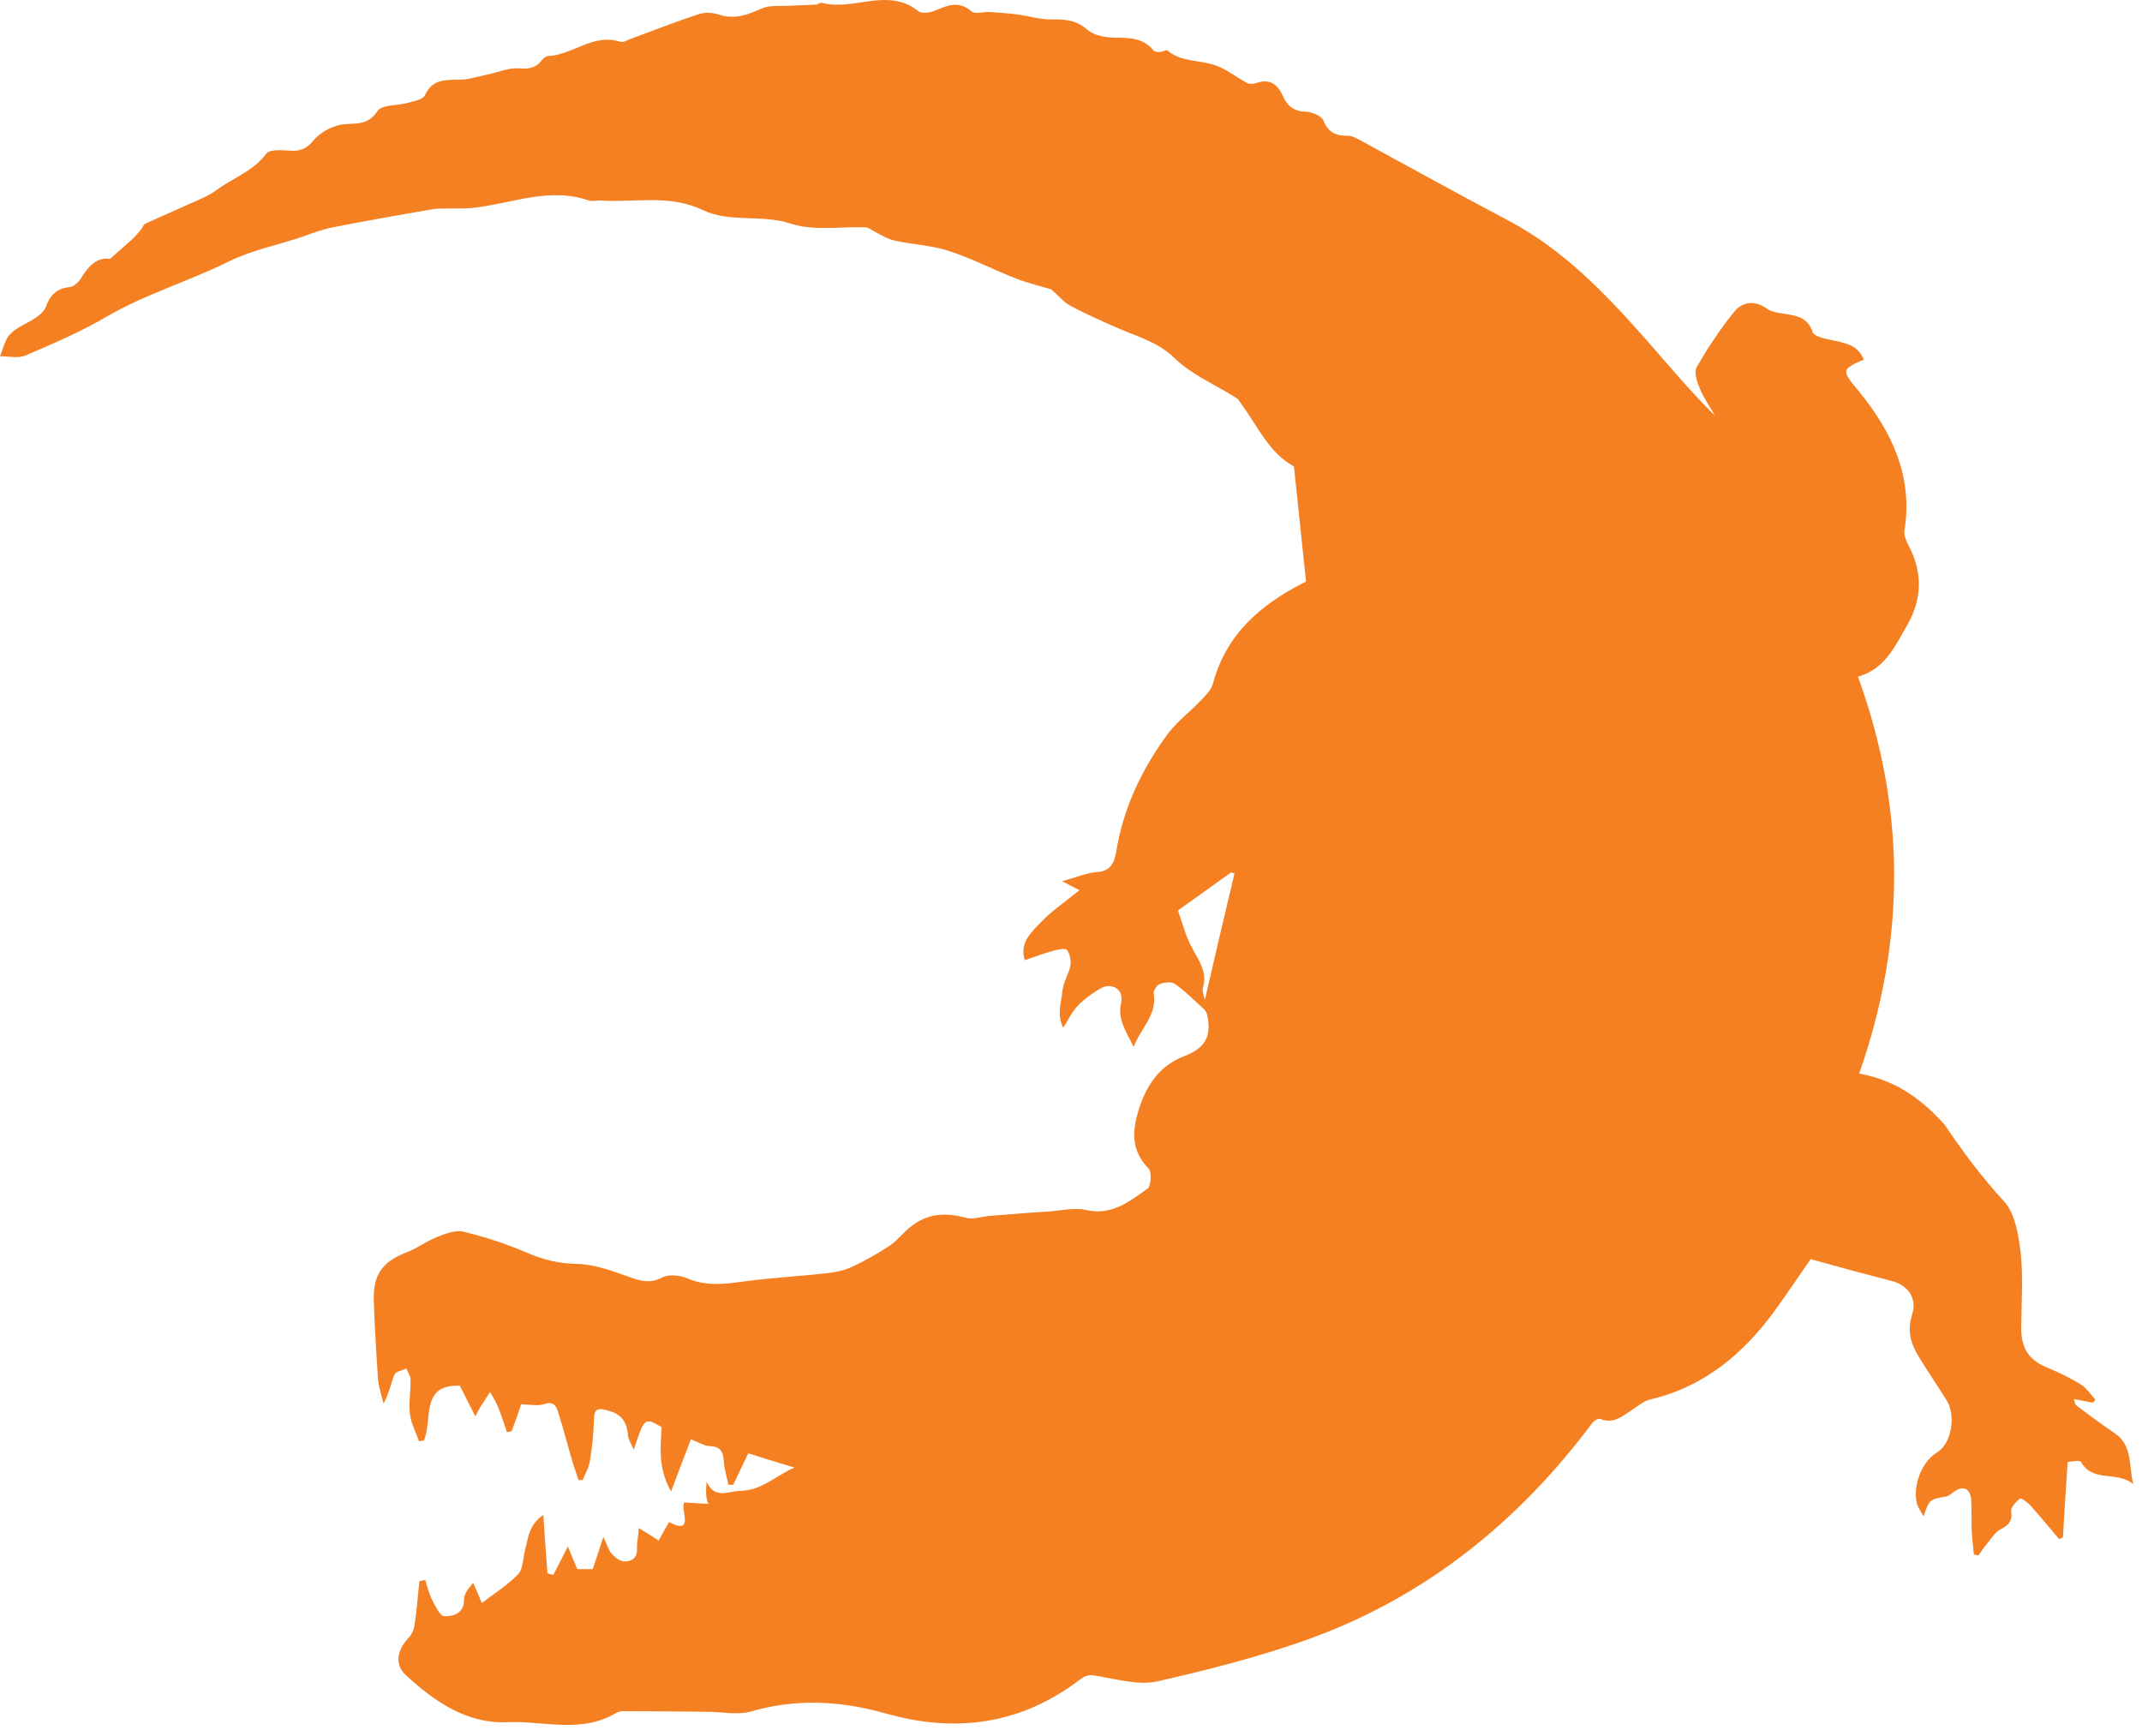
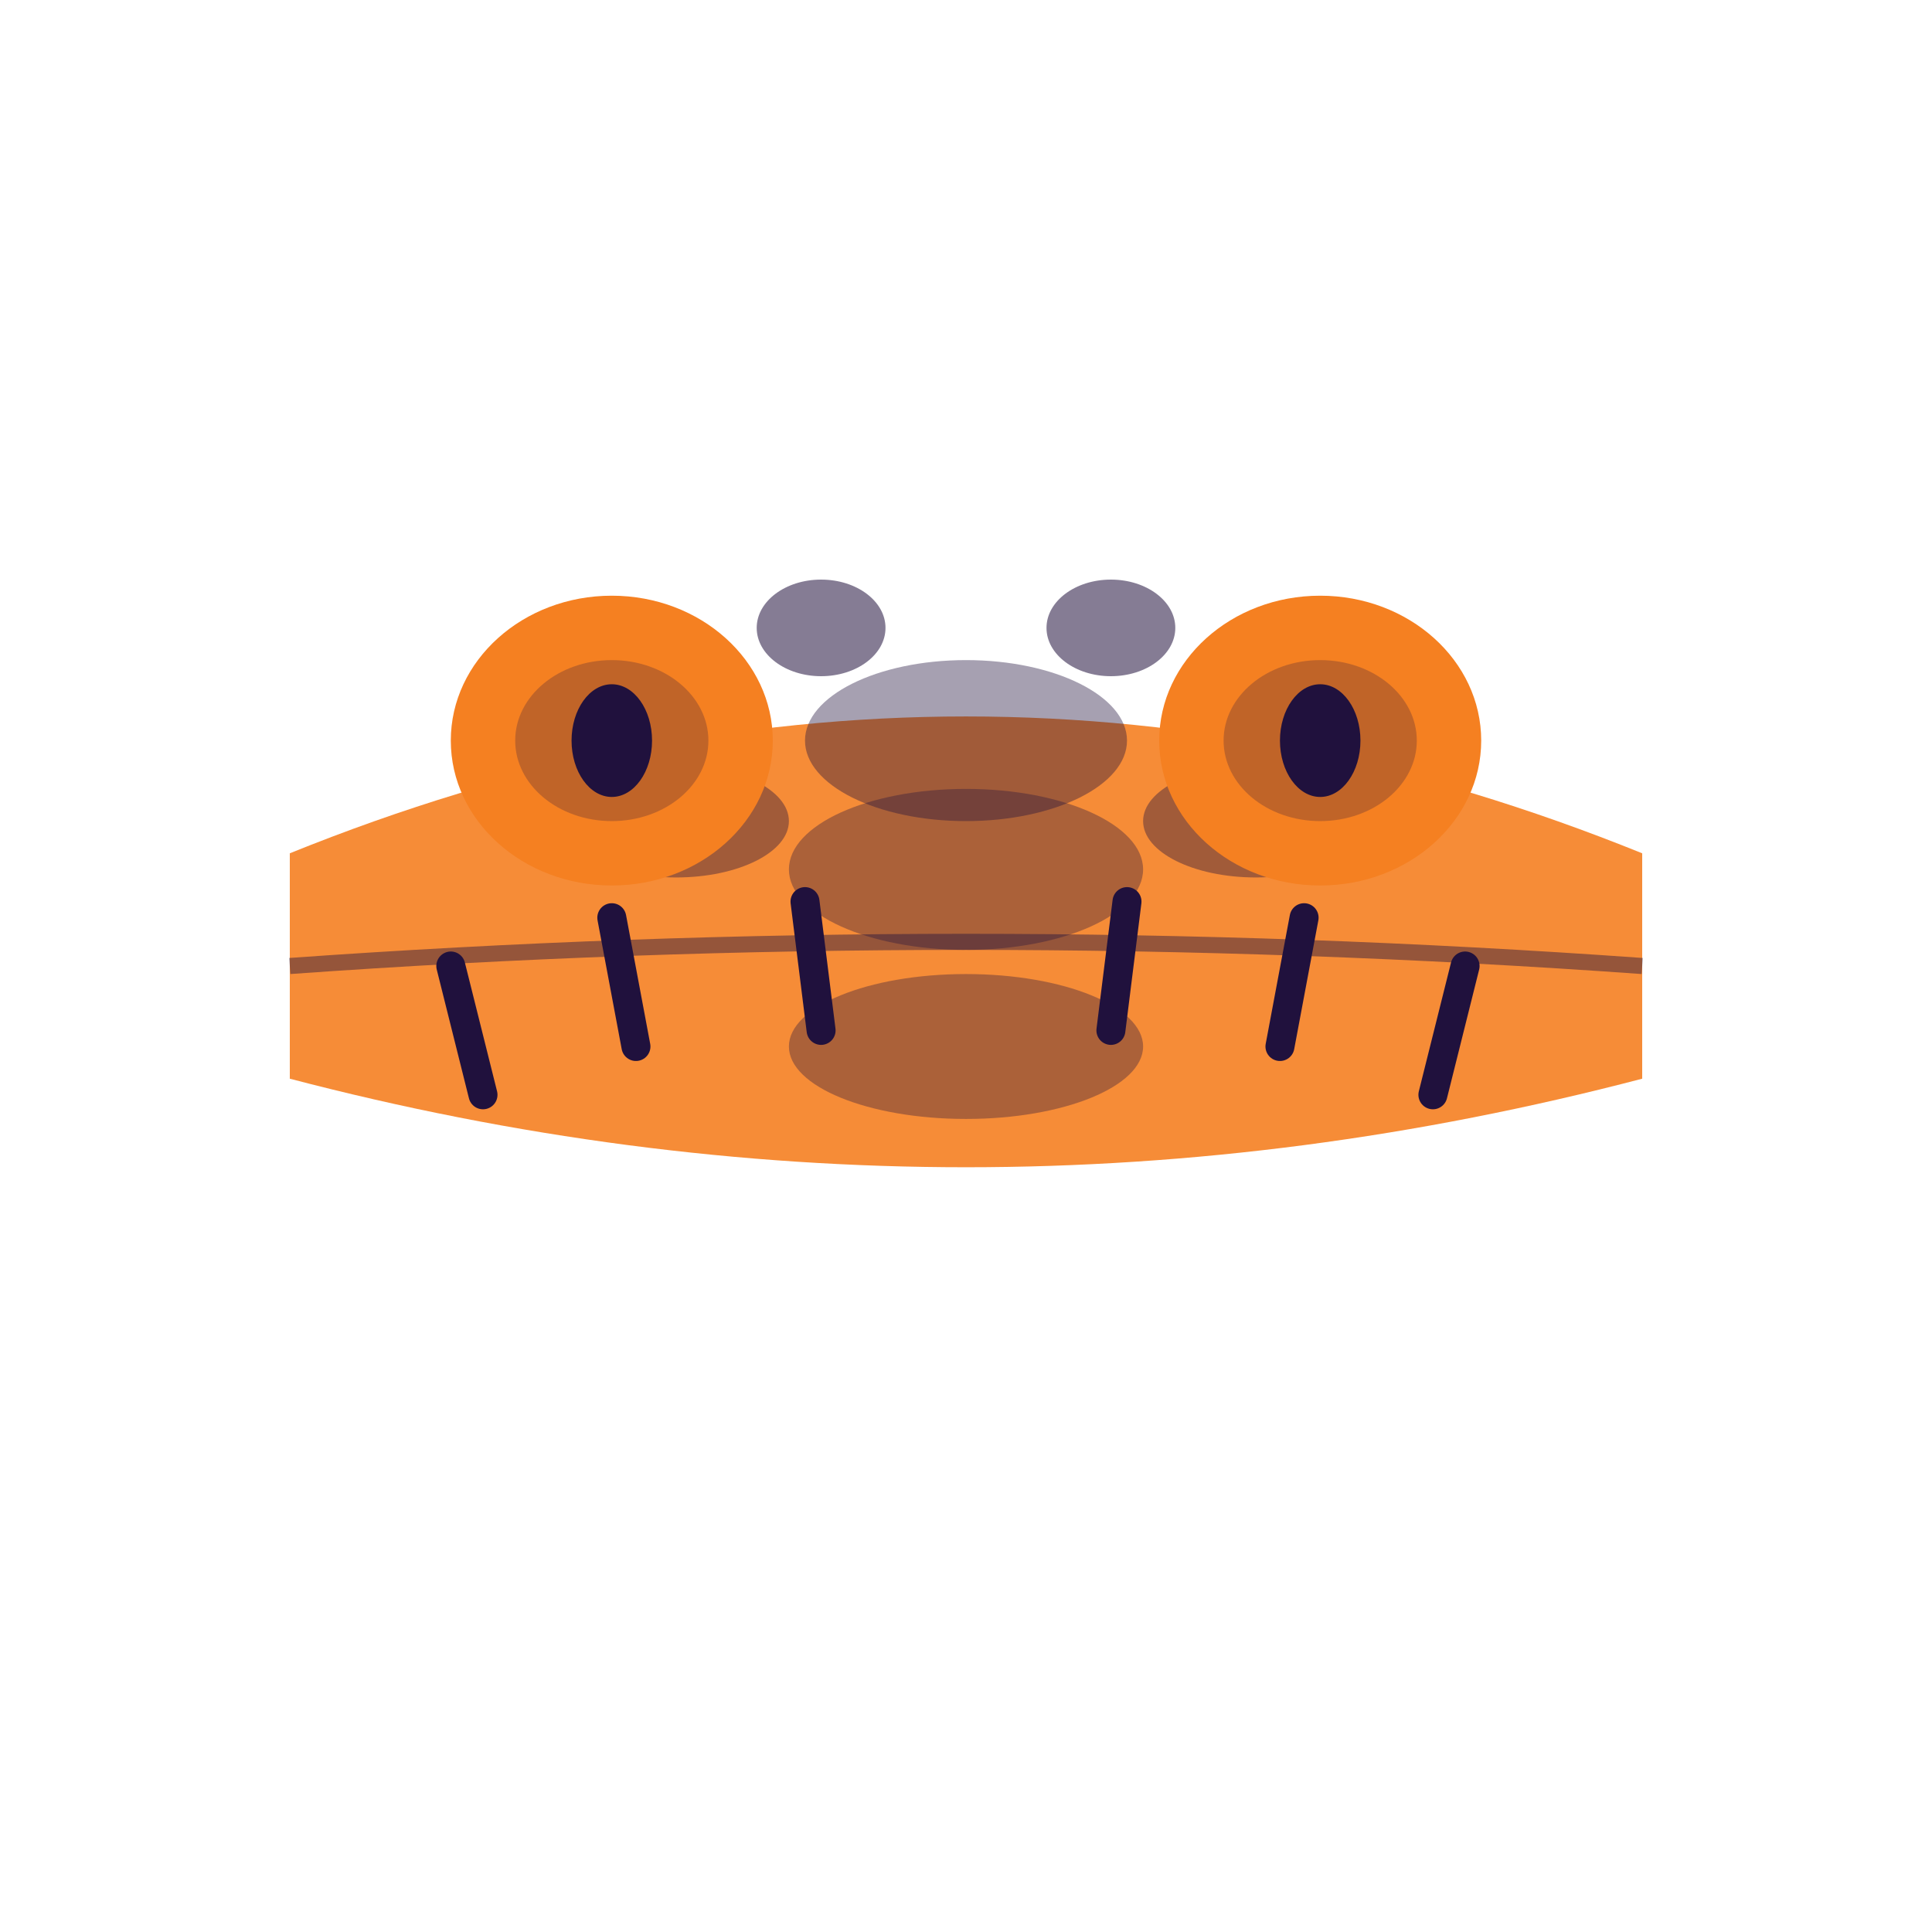
- <svg xmlns="http://www.w3.org/2000/svg" width="58" height="47" viewBox="0 0 58 47" fill="none">
-   <path d="M19.132 40.115C19.356 40.606 19.701 40.373 20.061 40.365C20.638 40.349 20.99 39.962 21.511 39.736C21.054 39.599 20.67 39.478 20.261 39.349C20.133 39.615 19.997 39.905 19.853 40.203C19.813 40.203 19.765 40.203 19.725 40.203C19.677 39.986 19.613 39.768 19.596 39.55C19.581 39.292 19.492 39.163 19.22 39.155C19.068 39.147 18.916 39.05 18.708 38.97C18.555 39.373 18.379 39.824 18.171 40.381C17.819 39.768 17.883 39.196 17.915 38.639C17.45 38.373 17.45 38.373 17.162 39.252C17.106 39.115 17.01 38.978 17.002 38.841C16.97 38.502 16.834 38.292 16.473 38.196C16.185 38.107 16.089 38.139 16.081 38.454C16.073 38.825 16.033 39.204 15.969 39.575C15.945 39.744 15.841 39.905 15.777 40.074C15.736 40.074 15.696 40.074 15.664 40.074C15.616 39.921 15.56 39.768 15.512 39.615C15.376 39.155 15.256 38.688 15.112 38.228C15.056 38.043 14.968 37.938 14.727 38.018C14.567 38.075 14.375 38.026 14.111 38.026C14.047 38.22 13.951 38.486 13.854 38.752C13.815 38.76 13.766 38.768 13.726 38.776C13.646 38.542 13.574 38.309 13.478 38.075C13.422 37.938 13.342 37.817 13.27 37.688C13.182 37.817 13.102 37.954 13.014 38.083C12.982 38.139 12.95 38.196 12.87 38.349C12.709 38.035 12.589 37.785 12.453 37.519C11.364 37.478 11.724 38.454 11.476 39.002C11.436 39.01 11.396 39.018 11.348 39.026C11.26 38.776 11.132 38.542 11.1 38.284C11.06 37.978 11.124 37.672 11.116 37.357C11.116 37.252 11.044 37.156 11.004 37.051C10.891 37.107 10.723 37.132 10.683 37.212C10.587 37.454 10.539 37.72 10.387 38.002C10.331 37.776 10.251 37.551 10.235 37.325C10.187 36.632 10.147 35.946 10.123 35.253C10.091 34.511 10.347 34.156 11.052 33.89C11.316 33.785 11.556 33.6 11.828 33.495C12.053 33.407 12.333 33.294 12.549 33.35C13.126 33.487 13.694 33.673 14.239 33.906C14.687 34.1 15.12 34.213 15.616 34.221C16.081 34.229 16.545 34.398 16.994 34.559C17.322 34.68 17.594 34.769 17.939 34.584C18.115 34.495 18.419 34.527 18.619 34.616C19.1 34.818 19.573 34.777 20.069 34.705C20.846 34.6 21.623 34.559 22.407 34.471C22.64 34.447 22.88 34.39 23.088 34.293C23.433 34.132 23.769 33.939 24.089 33.729C24.289 33.592 24.45 33.382 24.642 33.229C25.09 32.858 25.595 32.818 26.147 32.971C26.34 33.028 26.572 32.939 26.788 32.923C26.916 32.915 27.052 32.898 27.18 32.891C27.581 32.858 27.981 32.826 28.39 32.802C28.734 32.778 29.086 32.689 29.407 32.761C30.104 32.923 30.584 32.528 31.073 32.181C31.169 32.117 31.193 31.73 31.096 31.633C30.616 31.141 30.656 30.609 30.84 30.028C31.049 29.367 31.409 28.843 32.074 28.593C32.642 28.375 32.818 28.045 32.682 27.456C32.666 27.4 32.626 27.343 32.578 27.303C32.33 27.077 32.09 26.835 31.817 26.642C31.721 26.577 31.537 26.593 31.409 26.642C31.329 26.666 31.225 26.819 31.241 26.9C31.337 27.488 30.872 27.859 30.696 28.351C30.52 27.972 30.256 27.617 30.352 27.182C30.416 26.884 30.28 26.723 30.039 26.698C29.887 26.682 29.703 26.819 29.559 26.916C29.407 27.021 29.255 27.142 29.134 27.287C29.014 27.432 28.926 27.609 28.79 27.827C28.606 27.464 28.742 27.118 28.774 26.795C28.798 26.577 28.942 26.368 28.982 26.15C29.006 26.013 28.974 25.836 28.894 25.723C28.854 25.666 28.654 25.707 28.534 25.739C28.278 25.811 28.029 25.9 27.749 25.997C27.597 25.521 27.933 25.231 28.206 24.949C28.486 24.659 28.83 24.425 29.231 24.102C29.078 24.021 28.958 23.965 28.758 23.86C29.166 23.747 29.431 23.634 29.711 23.61C30.087 23.586 30.176 23.336 30.224 23.062C30.416 21.877 30.912 20.837 31.609 19.885C31.857 19.547 32.21 19.289 32.498 18.982C32.634 18.845 32.794 18.684 32.842 18.515C33.195 17.184 34.116 16.386 35.277 15.79C35.309 15.773 35.349 15.757 35.365 15.749C35.253 14.709 35.149 13.677 35.037 12.629C34.372 12.274 34.06 11.549 33.611 10.936C33.571 10.879 33.531 10.807 33.475 10.774C32.914 10.42 32.266 10.146 31.801 9.694C31.353 9.259 30.816 9.122 30.296 8.896C29.855 8.702 29.415 8.509 28.99 8.283C28.806 8.186 28.662 8.009 28.462 7.832C28.189 7.751 27.837 7.67 27.509 7.541C26.892 7.299 26.308 6.993 25.683 6.792C25.21 6.638 24.69 6.622 24.201 6.509C24.001 6.461 23.817 6.34 23.633 6.243C23.569 6.211 23.505 6.155 23.441 6.155C22.768 6.13 22.039 6.259 21.422 6.058C20.622 5.792 19.773 6.042 19.028 5.687C18.123 5.252 17.186 5.493 16.265 5.429C16.161 5.421 16.041 5.461 15.945 5.429C14.855 5.05 13.831 5.526 12.773 5.631C12.501 5.655 12.221 5.639 11.941 5.647C11.836 5.647 11.732 5.663 11.628 5.679C10.755 5.832 9.874 5.985 9.009 6.155C8.729 6.211 8.449 6.316 8.177 6.413C7.52 6.638 6.831 6.767 6.19 7.082C5.101 7.622 3.916 7.969 2.859 8.59C2.17 8.993 1.433 9.307 0.697 9.622C0.497 9.71 0.232 9.646 0 9.646C0.088 9.436 0.136 9.178 0.288 9.033C0.472 8.848 0.753 8.751 0.977 8.598C1.081 8.525 1.201 8.42 1.241 8.307C1.353 8.001 1.53 7.807 1.874 7.775C1.986 7.767 2.114 7.654 2.178 7.558C2.386 7.211 2.627 6.953 2.979 7.009C3.203 6.808 3.388 6.654 3.564 6.493C3.652 6.413 3.724 6.324 3.804 6.235C3.852 6.179 3.884 6.074 3.948 6.05C4.477 5.808 5.005 5.582 5.534 5.34C5.646 5.284 5.766 5.219 5.862 5.147C6.303 4.816 6.847 4.647 7.208 4.163C7.304 4.026 7.68 4.074 7.928 4.082C8.177 4.082 8.321 4.002 8.489 3.8C8.657 3.599 8.945 3.437 9.202 3.381C9.562 3.308 9.93 3.446 10.219 3.01C10.339 2.825 10.779 2.865 11.076 2.776C11.228 2.736 11.46 2.688 11.508 2.575C11.724 2.107 12.109 2.172 12.493 2.155C12.725 2.147 12.966 2.067 13.198 2.018C13.478 1.962 13.766 1.833 14.039 1.849C14.311 1.873 14.503 1.849 14.671 1.631C14.711 1.583 14.775 1.519 14.832 1.519C15.504 1.494 16.065 0.89 16.802 1.132C16.882 1.156 16.994 1.083 17.082 1.051C17.698 0.825 18.307 0.583 18.924 0.382C19.092 0.325 19.308 0.341 19.476 0.398C19.901 0.535 20.245 0.398 20.63 0.229C20.846 0.132 21.126 0.172 21.374 0.156C21.615 0.14 21.855 0.14 22.095 0.124C22.143 0.124 22.199 0.067 22.247 0.075C23.104 0.309 24.033 -0.36 24.866 0.301C24.962 0.382 25.202 0.341 25.346 0.277C25.683 0.132 25.971 0.019 26.308 0.309C26.404 0.39 26.628 0.317 26.796 0.325C27.044 0.341 27.285 0.358 27.533 0.39C27.853 0.43 28.174 0.535 28.494 0.527C28.854 0.519 29.159 0.551 29.447 0.809C29.615 0.954 29.903 1.011 30.143 1.019C30.552 1.027 30.936 1.003 31.233 1.365C31.265 1.406 31.353 1.414 31.417 1.406C31.481 1.406 31.577 1.341 31.609 1.365C32.002 1.696 32.514 1.615 32.955 1.785C33.243 1.897 33.491 2.099 33.763 2.244C33.835 2.284 33.947 2.276 34.028 2.244C34.38 2.123 34.596 2.284 34.732 2.591C34.861 2.881 35.045 3.018 35.373 3.026C35.533 3.034 35.789 3.139 35.837 3.268C35.974 3.615 36.206 3.679 36.526 3.679C36.622 3.679 36.726 3.744 36.822 3.792C38.168 4.526 39.513 5.268 40.867 5.985C42.34 6.767 43.462 7.944 44.551 9.17C45.167 9.871 45.76 10.589 46.441 11.258C46.304 11.016 46.136 10.791 46.032 10.533C45.952 10.347 45.864 10.073 45.944 9.936C46.248 9.412 46.585 8.896 46.969 8.428C47.185 8.17 47.514 8.122 47.842 8.356C47.962 8.444 48.138 8.469 48.298 8.493C48.635 8.549 48.947 8.581 49.083 8.993C49.123 9.114 49.42 9.17 49.604 9.21C50.141 9.315 50.309 9.404 50.469 9.734C49.836 10.017 49.868 10.025 50.341 10.605C51.23 11.694 51.806 12.911 51.566 14.379C51.55 14.491 51.614 14.636 51.67 14.749C52.062 15.483 52.054 16.217 51.638 16.934C51.31 17.499 51.037 18.12 50.309 18.321C51.614 21.909 51.606 25.473 50.341 29.069C51.278 29.23 51.99 29.722 52.599 30.391C52.615 30.407 52.639 30.431 52.655 30.448C53.144 31.181 53.664 31.875 54.265 32.528C54.561 32.85 54.657 33.431 54.713 33.906C54.785 34.568 54.737 35.245 54.729 35.922C54.721 36.511 54.938 36.833 55.466 37.043C55.77 37.164 56.067 37.317 56.347 37.486C56.499 37.583 56.611 37.76 56.739 37.897C56.715 37.922 56.699 37.954 56.675 37.978C56.515 37.946 56.363 37.922 56.155 37.881C56.187 37.97 56.187 38.035 56.219 38.051C56.563 38.309 56.907 38.567 57.268 38.809C57.756 39.147 57.636 39.695 57.764 40.187C57.348 39.816 56.675 40.155 56.355 39.591C56.315 39.518 56.051 39.583 55.987 39.583C55.938 40.3 55.898 40.969 55.858 41.63C55.826 41.647 55.786 41.655 55.754 41.671C55.498 41.364 55.242 41.058 54.977 40.76C54.897 40.671 54.721 40.55 54.697 40.574C54.585 40.663 54.441 40.816 54.457 40.921C54.497 41.195 54.377 41.3 54.161 41.413C54.032 41.477 53.944 41.63 53.84 41.751C53.744 41.864 53.656 41.993 53.568 42.114C53.528 42.106 53.488 42.098 53.448 42.09C53.432 41.889 53.4 41.687 53.392 41.485C53.376 41.195 53.392 40.905 53.376 40.615C53.352 40.292 53.16 40.211 52.895 40.397C52.831 40.445 52.767 40.51 52.695 40.518C52.247 40.598 52.239 40.598 52.087 41.058C52.006 40.913 51.942 40.832 51.91 40.727C51.782 40.252 52.022 39.591 52.439 39.333C52.879 39.066 52.943 38.292 52.719 37.93C52.463 37.519 52.191 37.123 51.942 36.712C51.734 36.365 51.638 36.019 51.774 35.6C51.918 35.148 51.67 34.801 51.214 34.68C50.493 34.495 49.78 34.301 49.027 34.092C48.731 34.519 48.411 34.995 48.074 35.462C47.217 36.648 46.152 37.543 44.695 37.889C44.511 37.93 44.342 38.075 44.182 38.18C43.926 38.349 43.686 38.559 43.341 38.422C43.285 38.397 43.165 38.462 43.117 38.526C41.107 41.219 38.576 43.251 35.413 44.388C34.084 44.864 32.714 45.21 31.337 45.525C30.856 45.63 30.312 45.484 29.807 45.396C29.599 45.355 29.447 45.315 29.263 45.46C27.653 46.694 25.883 46.936 23.961 46.387C22.76 46.049 21.559 45.984 20.333 46.339C19.965 46.444 19.54 46.347 19.148 46.347C18.387 46.339 17.634 46.331 16.874 46.331C16.81 46.331 16.738 46.347 16.681 46.379C15.745 46.944 14.727 46.589 13.742 46.629C12.637 46.678 11.772 46.073 10.988 45.355C10.691 45.081 10.731 44.694 11.076 44.331C11.156 44.243 11.212 44.106 11.228 43.985C11.284 43.598 11.316 43.203 11.356 42.808C11.412 42.8 11.468 42.791 11.516 42.783C11.572 42.953 11.612 43.138 11.692 43.299C11.78 43.469 11.909 43.751 12.029 43.759C12.261 43.767 12.565 43.694 12.565 43.316C12.565 43.17 12.661 43.025 12.813 42.856C12.893 43.033 12.966 43.211 13.046 43.404C13.382 43.146 13.742 42.92 14.031 42.622C14.167 42.477 14.159 42.195 14.215 41.977C14.303 41.655 14.311 41.292 14.711 41.018C14.751 41.59 14.784 42.098 14.823 42.598C14.88 42.614 14.928 42.63 14.984 42.638C15.104 42.413 15.216 42.179 15.376 41.872C15.48 42.122 15.552 42.3 15.632 42.485C15.777 42.485 15.913 42.485 16.049 42.485C16.137 42.227 16.217 41.985 16.337 41.614C16.449 41.84 16.481 41.977 16.561 42.066C16.649 42.163 16.786 42.276 16.906 42.276C17.106 42.283 17.258 42.179 17.25 41.929C17.242 41.767 17.282 41.598 17.298 41.372C17.522 41.51 17.674 41.606 17.835 41.711C17.923 41.55 18.011 41.397 18.115 41.211C18.836 41.59 18.403 40.832 18.531 40.679C18.788 40.695 18.988 40.711 19.18 40.719C19.1 40.55 19.116 40.332 19.132 40.115ZM33.427 23.651C33.395 23.643 33.363 23.634 33.339 23.618C32.874 23.949 32.41 24.288 31.897 24.65C32.01 24.973 32.098 25.328 32.266 25.642C32.45 25.997 32.706 26.311 32.57 26.755C32.546 26.843 32.602 26.964 32.626 27.069C32.89 25.916 33.155 24.788 33.427 23.651Z" fill="#F58021" />
+ <svg xmlns="http://www.w3.org/2000/svg" width="120" height="120" viewBox="0 0 120 120" fill="none">
+   <path d="M18 53 Q60 36 102 53 L102 67 Q60 78 18 67 Z" fill="#F58021" opacity="0.9" />
+   <ellipse cx="60" cy="46" rx="10" ry="5" fill="#20113D" opacity="0.4" />
+   <ellipse cx="42" cy="51" rx="7" ry="3.5" fill="#20113D" opacity="0.4" />
+   <ellipse cx="78" cy="51" rx="7" ry="3.5" fill="#20113D" opacity="0.4" />
+   <ellipse cx="60" cy="54" rx="11" ry="5" fill="#20113D" opacity="0.35" />
+   <ellipse cx="60" cy="65" rx="11" ry="4.5" fill="#20113D" opacity="0.35" />
+   <path d="M18 60 Q60 57 102 60" stroke="#20113D" stroke-width="1" fill="none" opacity="0.45" />
+   <path d="M28 60 L30 68 M38 57 L39.5 65 M50 56 L51 64 M70 56 L69 64 M81 57 L79.5 65 M91 60 L89 68" stroke="#20113D" stroke-width="1.8" stroke-linecap="round" />
+   <ellipse cx="38" cy="46" rx="10" ry="9" fill="#F58021" />
+   <ellipse cx="82" cy="46" rx="10" ry="9" fill="#F58021" />
+   <ellipse cx="38" cy="46" rx="6" ry="5" fill="#20113D" opacity="0.25" />
+   <ellipse cx="82" cy="46" rx="6" ry="5" fill="#20113D" opacity="0.25" />
+   <ellipse cx="38" cy="46" rx="2.5" ry="3.5" fill="#20113D" />
+   <ellipse cx="82" cy="46" rx="2.5" ry="3.5" fill="#20113D" />
+   <ellipse cx="51" cy="39" rx="4" ry="3" fill="#20113D" opacity="0.55" />
+   <ellipse cx="69" cy="39" rx="4" ry="3" fill="#20113D" opacity="0.55" />
</svg>
